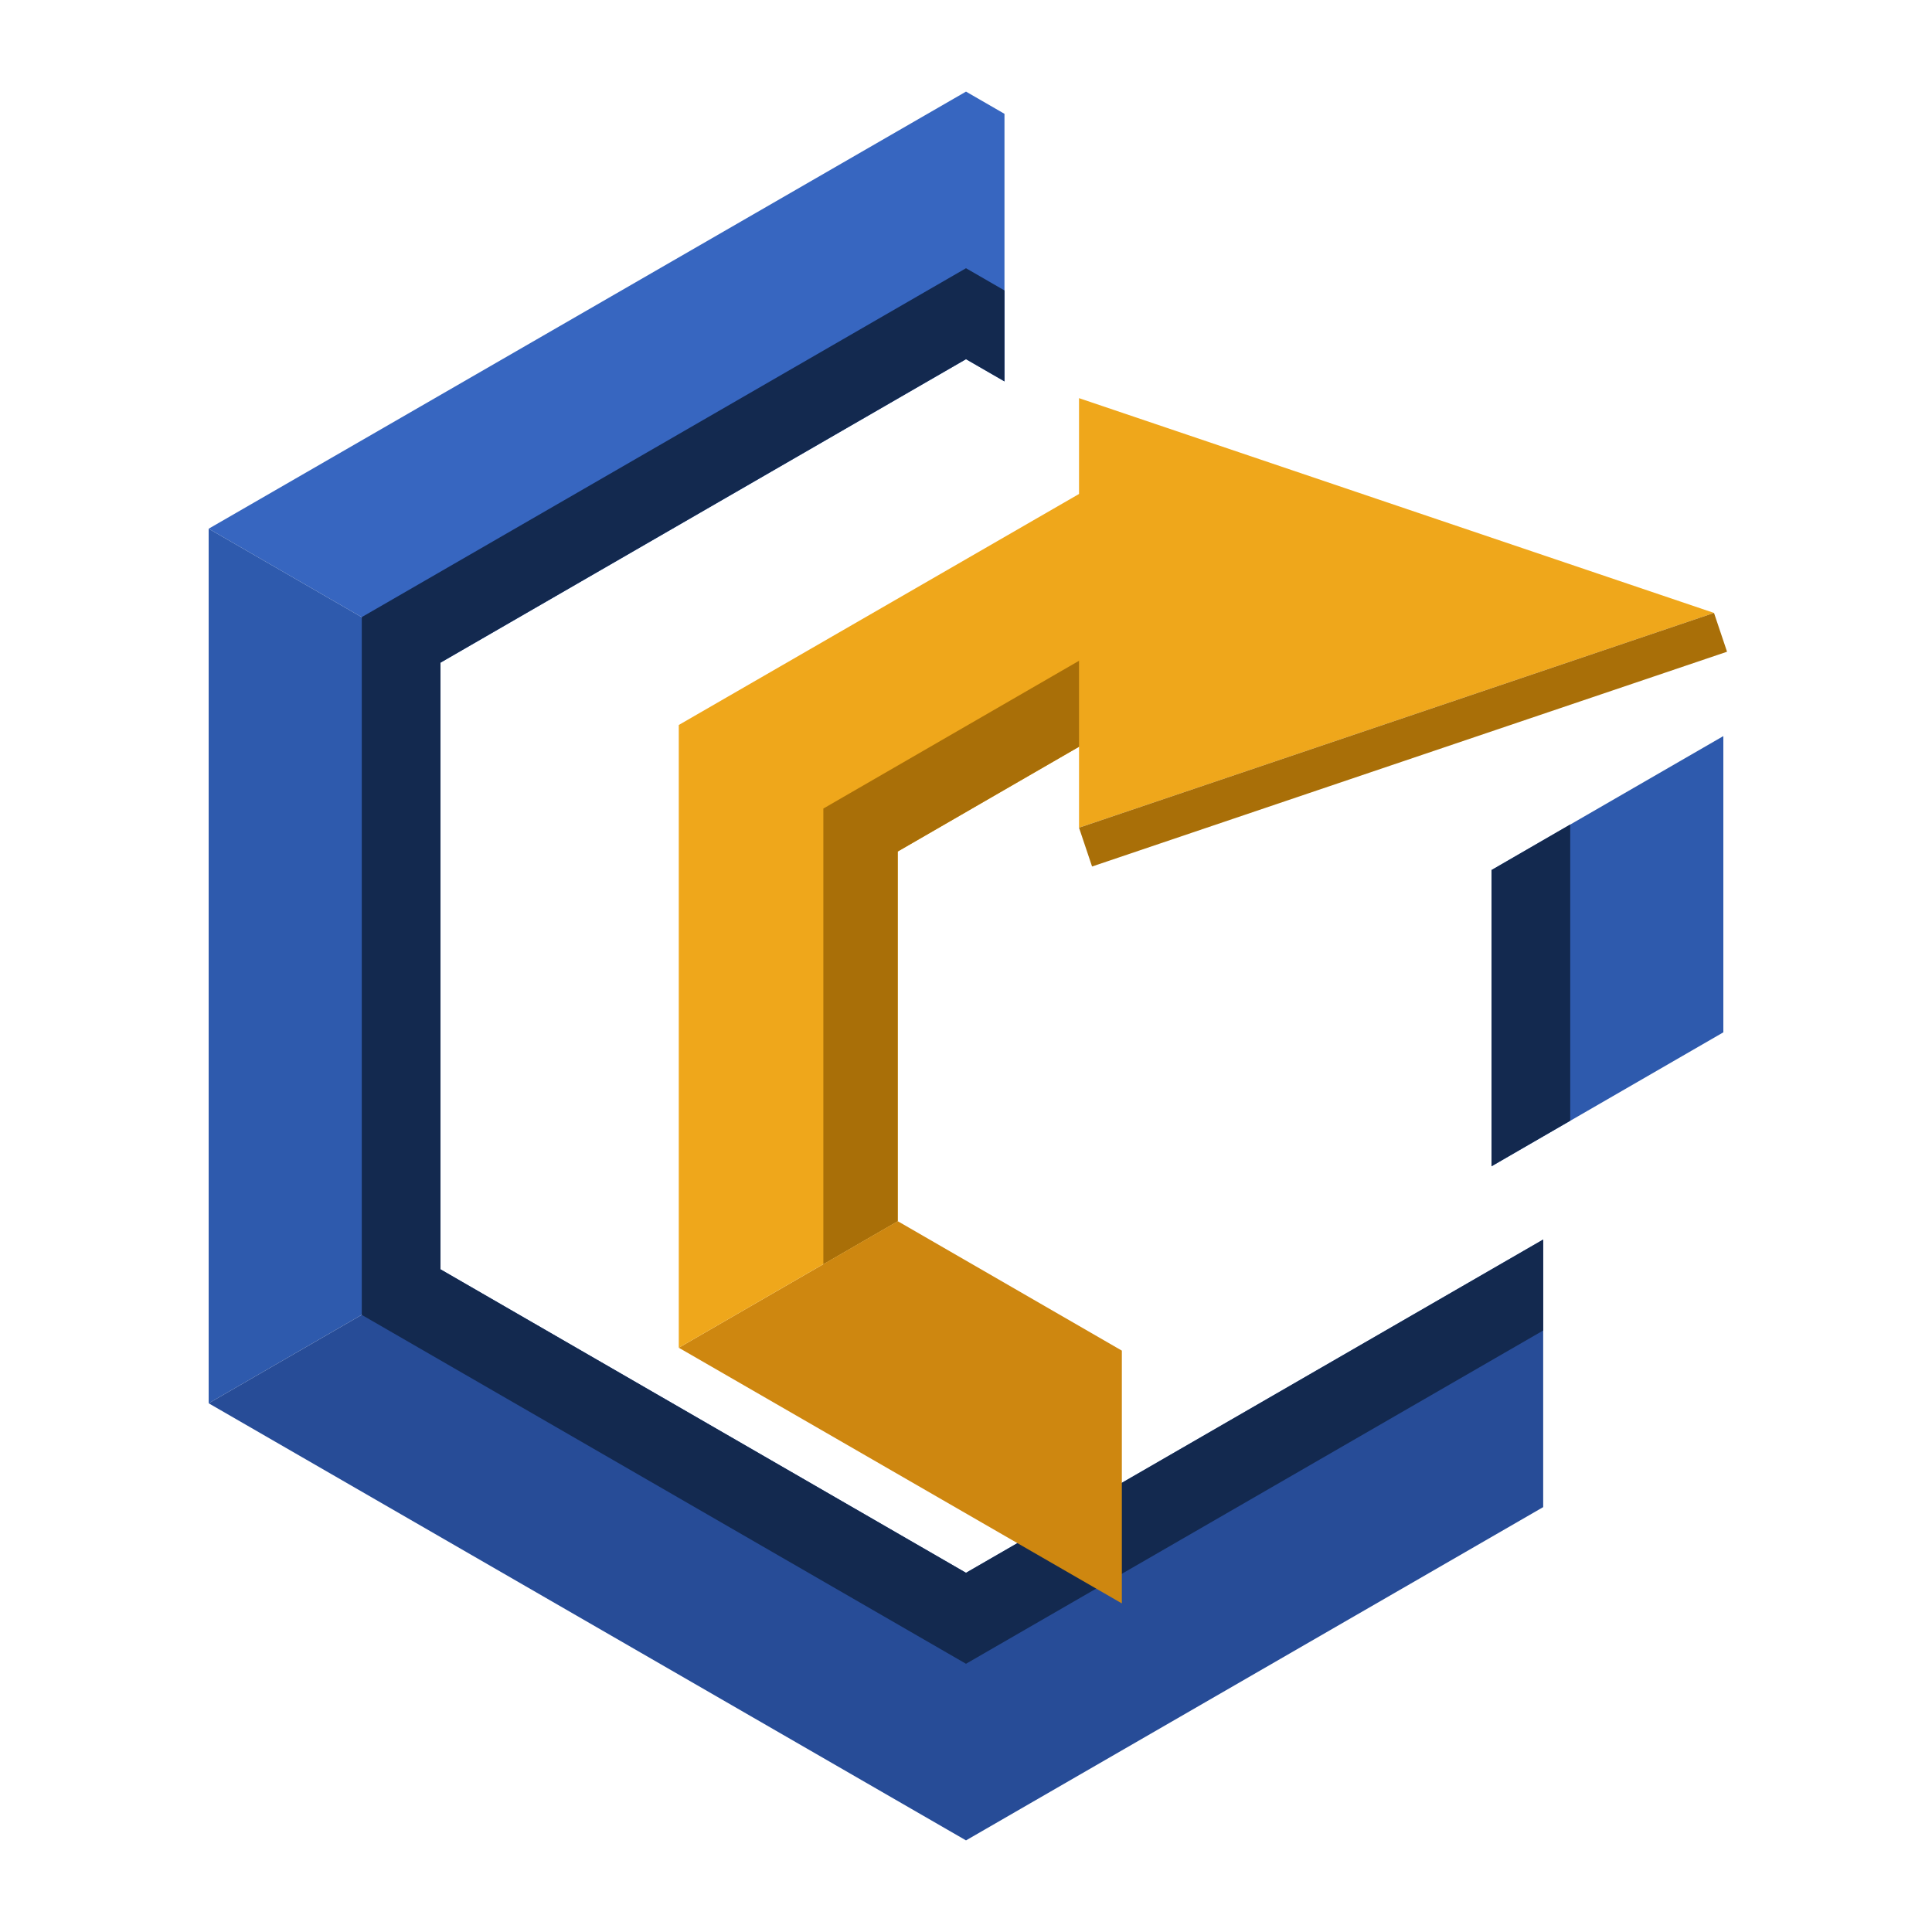
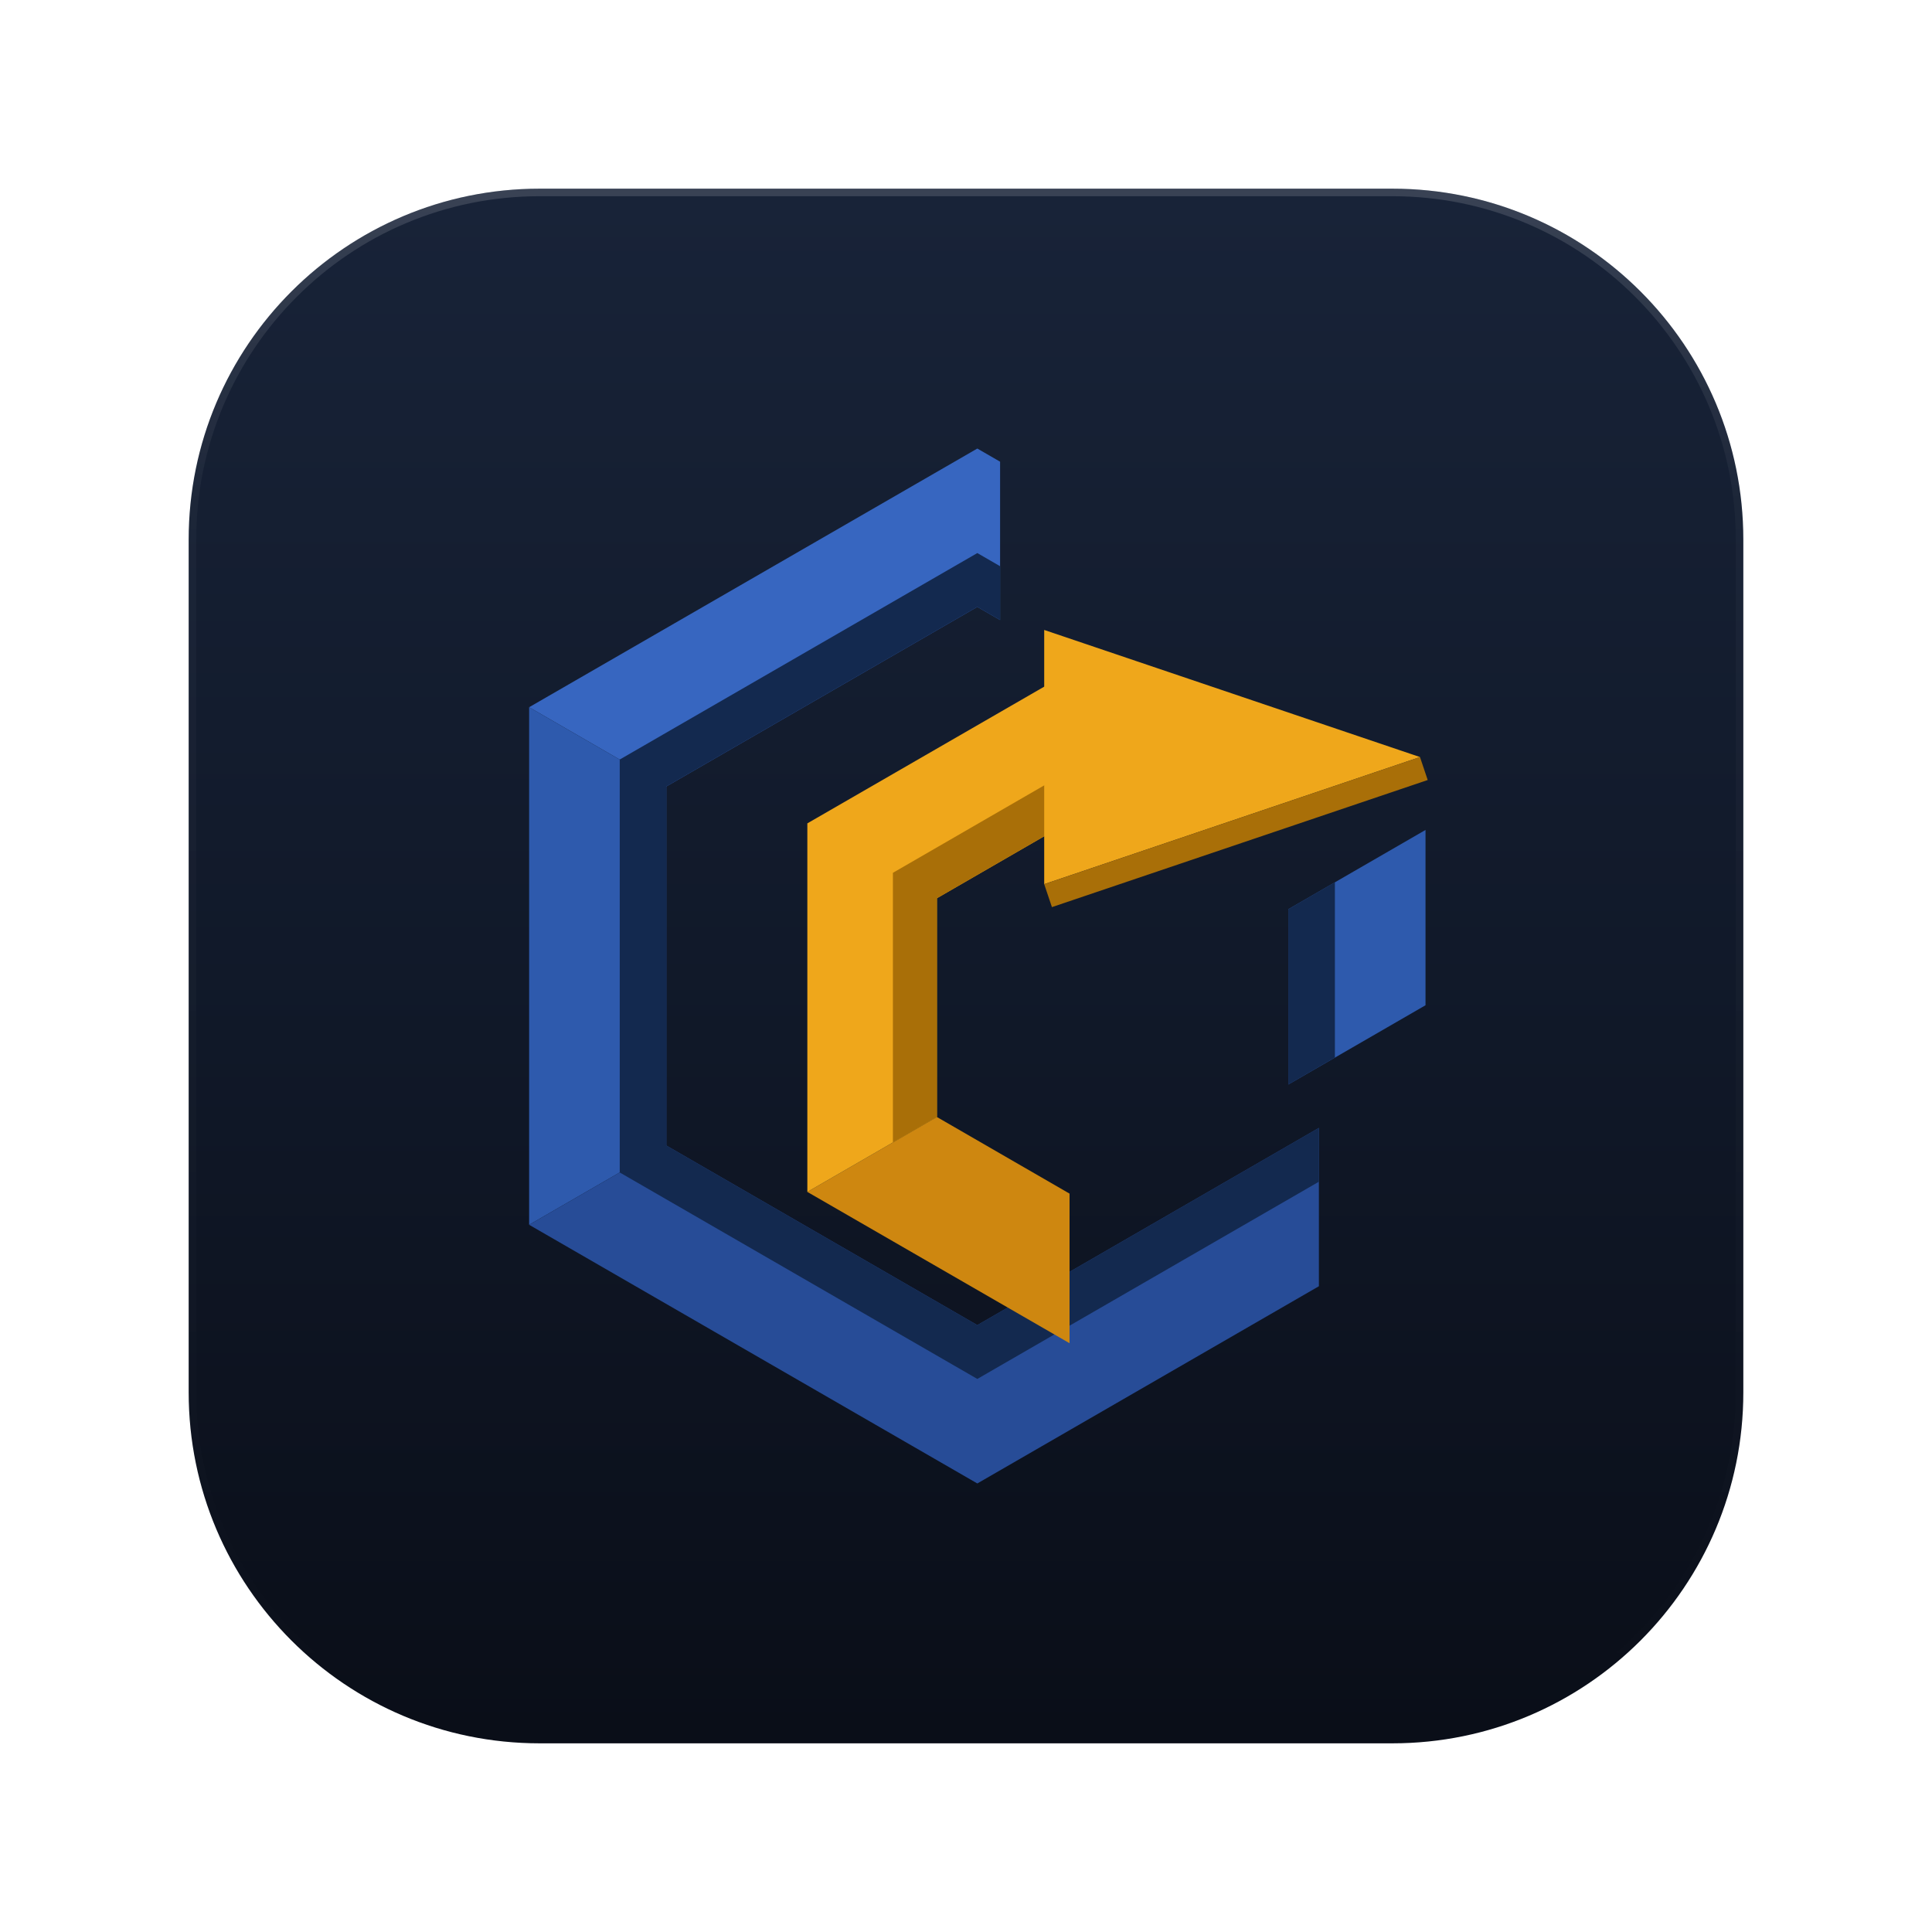
- <svg xmlns="http://www.w3.org/2000/svg" viewBox="0 0 120 120">
-   <polygon points="62.39,7.07 60.00,5.69 12.96,32.84 27.36,41.16 60.00,22.31 62.39,23.69" fill="#3766C0" />
-   <polygon points="12.96,32.84 12.96,87.16 27.36,78.84 27.36,41.16" fill="#2E5AAD" />
-   <polygon points="12.96,87.16 60.00,114.31 95.85,93.61 95.85,76.99 60.00,97.69 27.36,78.84" fill="#274C97" />
-   <polygon points="62.39,18.04 60.00,16.66 22.47,38.33 22.47,81.67 60.00,103.34 95.85,82.64 95.85,76.99 60.00,97.69 27.36,78.84 27.36,41.16 60.00,22.31 62.39,23.69" fill="#13294F" />
-   <polygon points="92.64,54.04 107.04,45.72 107.04,64.12 92.64,72.44" fill="#2E5AAD" />
-   <polygon points="92.64,54.04 97.53,51.21 97.53,69.61 92.64,72.44" fill="#13294F" />
-   <polygon points="69.68,99.59 42.16,83.71 55.76,75.85 69.68,83.89" fill="#CE8710" />
-   <polygon points="42.16,83.71 42.16,45.03 67.82,30.22 67.82,45.92 55.76,52.89 55.76,75.85" fill="#EFA71B" />
-   <polygon points="51.14,78.52 51.14,50.22 67.82,40.58 67.82,45.92 55.76,52.89 55.76,75.85" fill="#A96F08" />
-   <polygon points="67.02,24.73 106.46,38.07 67.02,51.41" fill="#EFA71B" />
-   <polygon points="67.02,51.41 106.46,38.07 107.27,40.48 67.83,53.82" fill="#A96F08" />
+ <svg xmlns="http://www.w3.org/2000/svg" viewBox="0 0 1024 1024">
+   <defs>
+     <linearGradient id="bg" x1="0" y1="0" x2="0" y2="1">
+       <stop offset="0" stop-color="#182338" />
+       <stop offset="0.55" stop-color="#101828" />
+       <stop offset="1" stop-color="#0a0e18" />
+     </linearGradient>
+     <linearGradient id="rim" x1="0" y1="0" x2="0" y2="1">
+       <stop offset="0" stop-color="rgba(255,255,255,0.14)" />
+       <stop offset="0.2" stop-color="rgba(255,255,255,0.03)" />
+       <stop offset="1" stop-color="rgba(255,255,255,0)" />
+     </linearGradient>
+   </defs>
+   <rect x="100" y="100" width="824" height="824" rx="186" fill="url(#bg)" />
+   <rect x="102" y="102" width="820" height="820" rx="184" fill="none" stroke="url(#rim)" stroke-width="4" />
+   <g transform="translate(215 209) scale(5.05)">
+     <polygon points="62.39,7.07 60.00,5.69 12.96,32.84 27.36,41.16 60.00,22.31 62.39,23.69" fill="#3766C0" />
+     <polygon points="12.96,32.84 12.96,87.16 27.36,78.84 27.36,41.16" fill="#2E5AAD" />
+     <polygon points="12.96,87.16 60.00,114.31 95.85,93.61 95.85,76.99 60.00,97.69 27.36,78.84" fill="#274C97" />
+     <polygon points="62.39,18.04 60.00,16.66 22.47,38.33 22.47,81.67 60.00,103.34 95.85,82.64 95.85,76.99 60.00,97.69 27.36,78.84 27.36,41.16 60.00,22.31 62.39,23.69" fill="#13294F" />
+     <polygon points="92.64,54.04 107.04,45.72 107.04,64.12 92.64,72.44" fill="#2E5AAD" />
+     <polygon points="92.64,54.04 97.53,51.21 97.53,69.61 92.64,72.44" fill="#13294F" />
+     <polygon points="69.68,99.59 42.16,83.71 55.76,75.85 69.68,83.89" fill="#CE8710" />
+     <polygon points="42.16,83.71 42.16,45.03 67.82,30.22 67.82,45.92 55.76,52.89 55.76,75.85" fill="#EFA71B" />
+     <polygon points="51.14,78.52 51.14,50.22 67.82,40.58 67.82,45.92 55.76,52.89 55.76,75.85" fill="#A96F08" />
+     <polygon points="67.02,24.73 106.46,38.07 67.02,51.41" fill="#EFA71B" />
+     <polygon points="67.02,51.41 106.46,38.07 107.27,40.48 67.83,53.82" fill="#A96F08" />
+   </g>
</svg>
